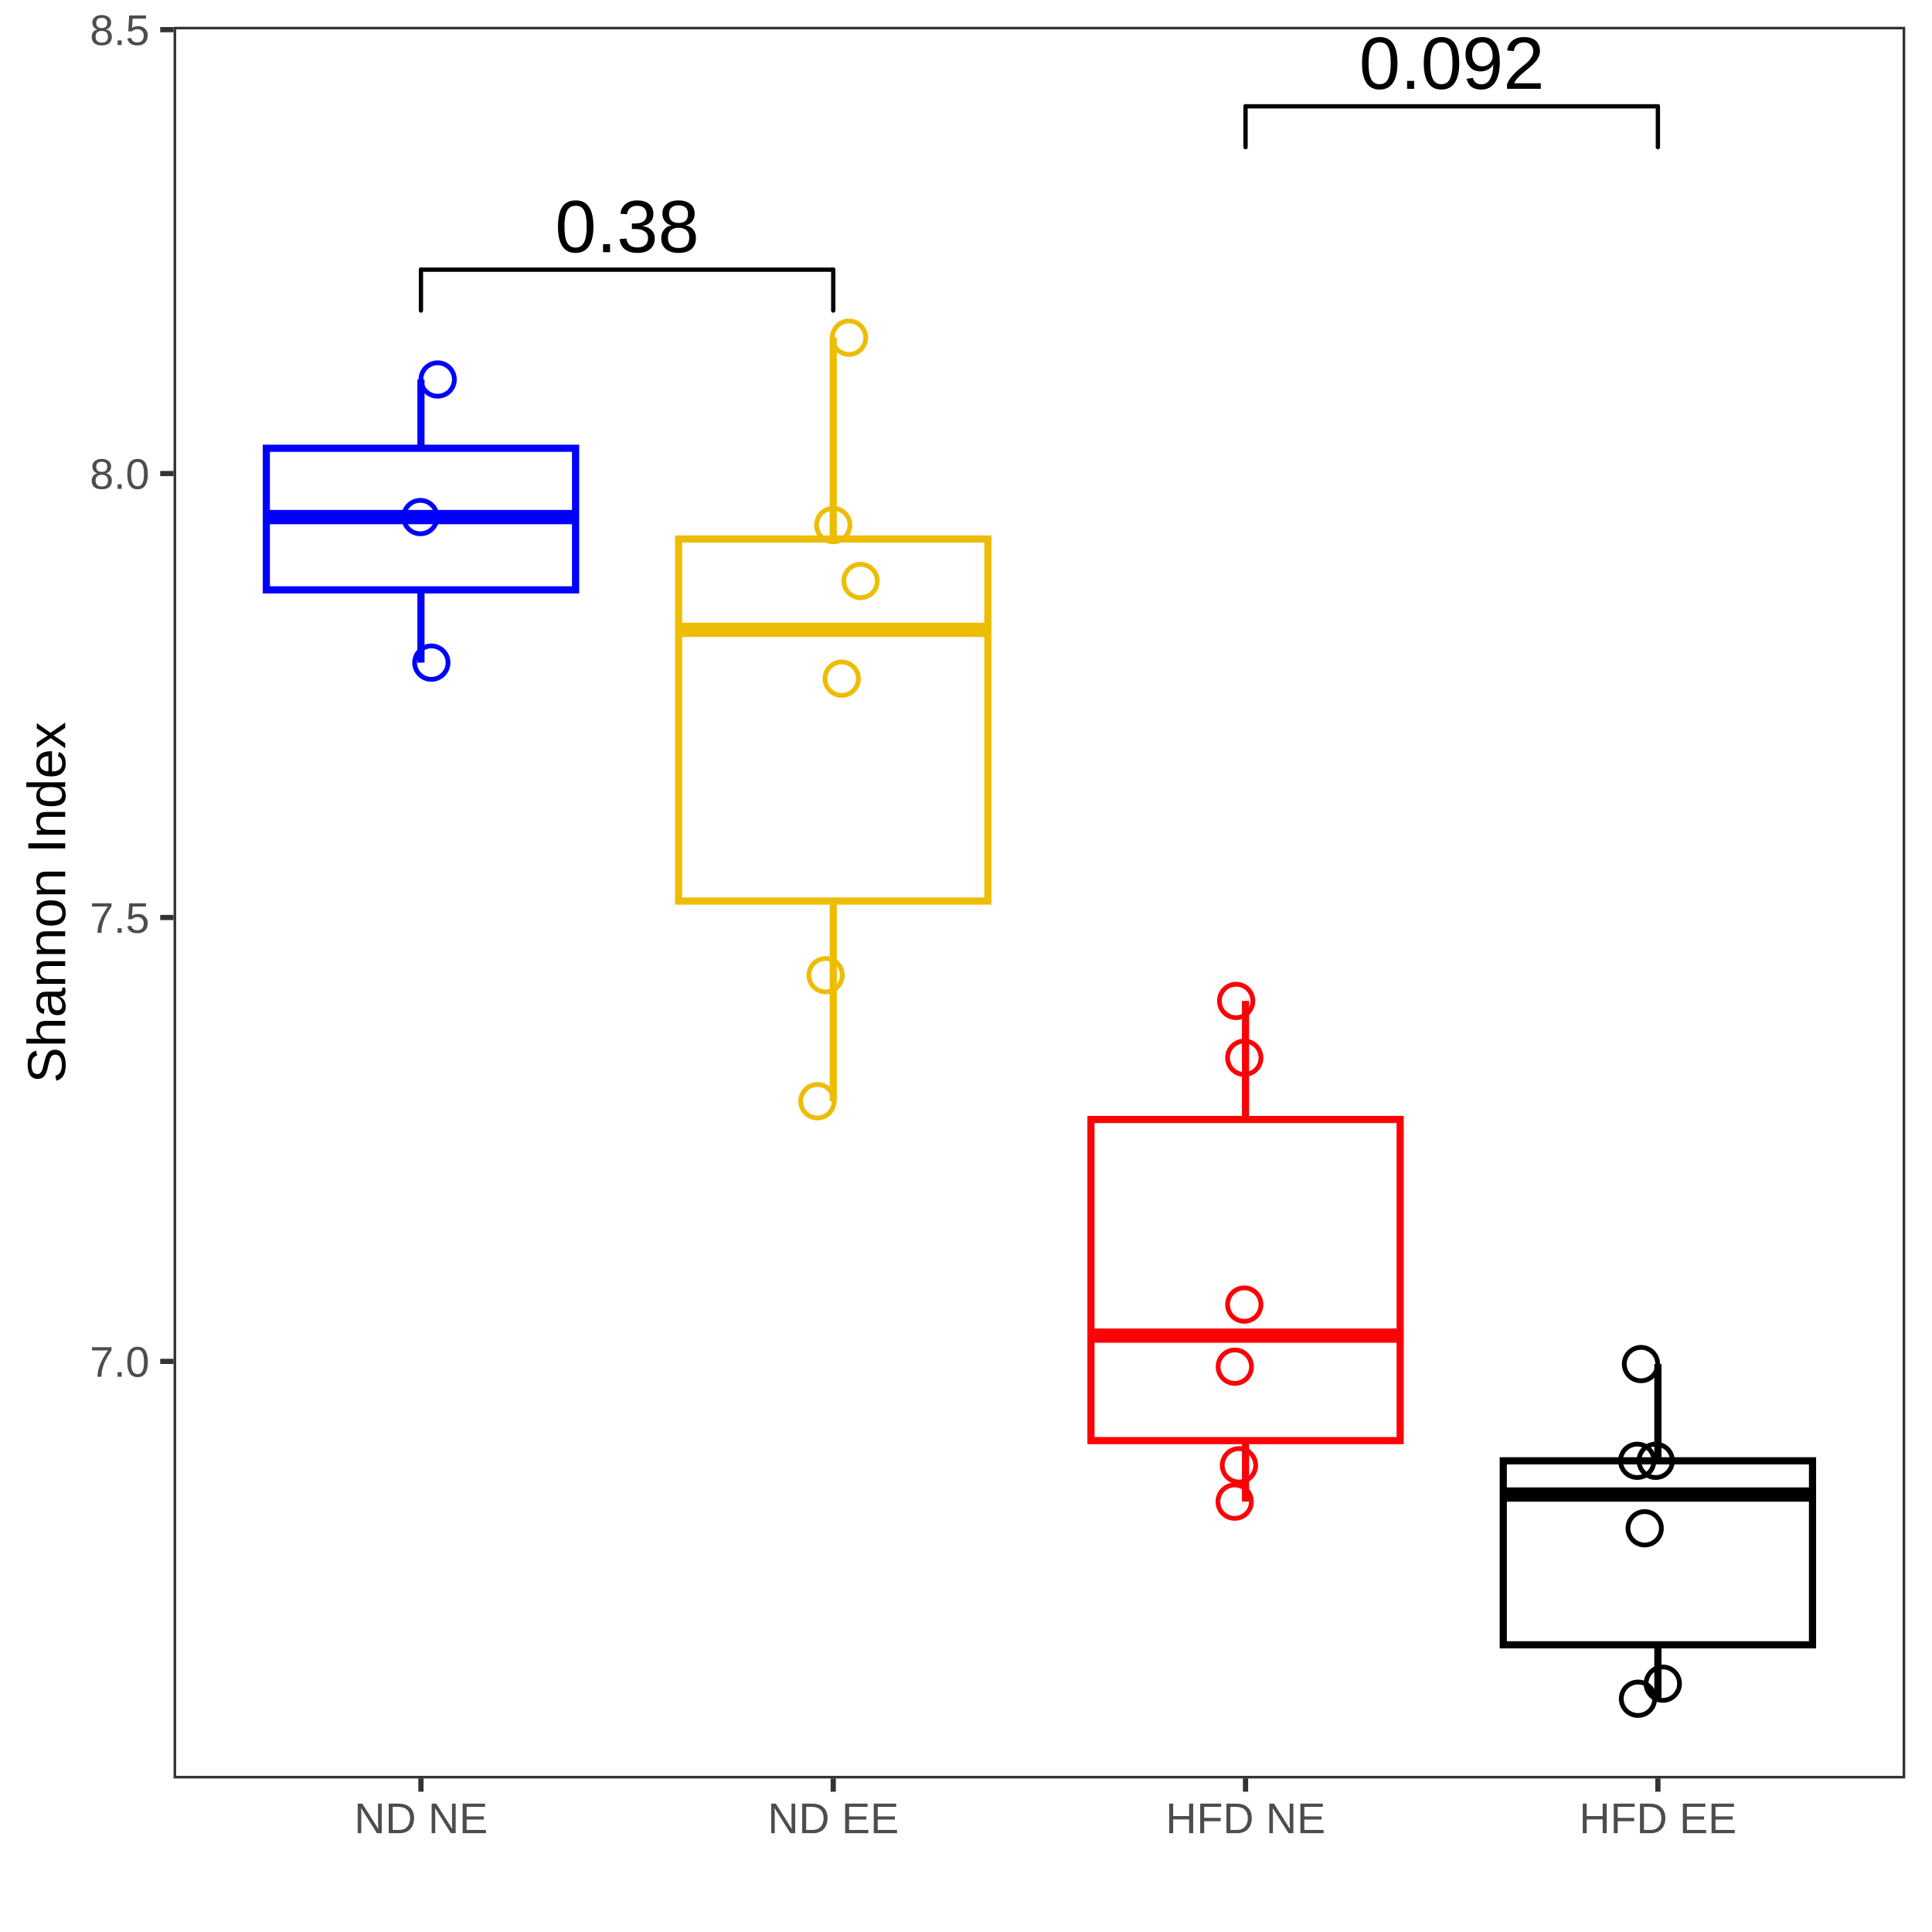
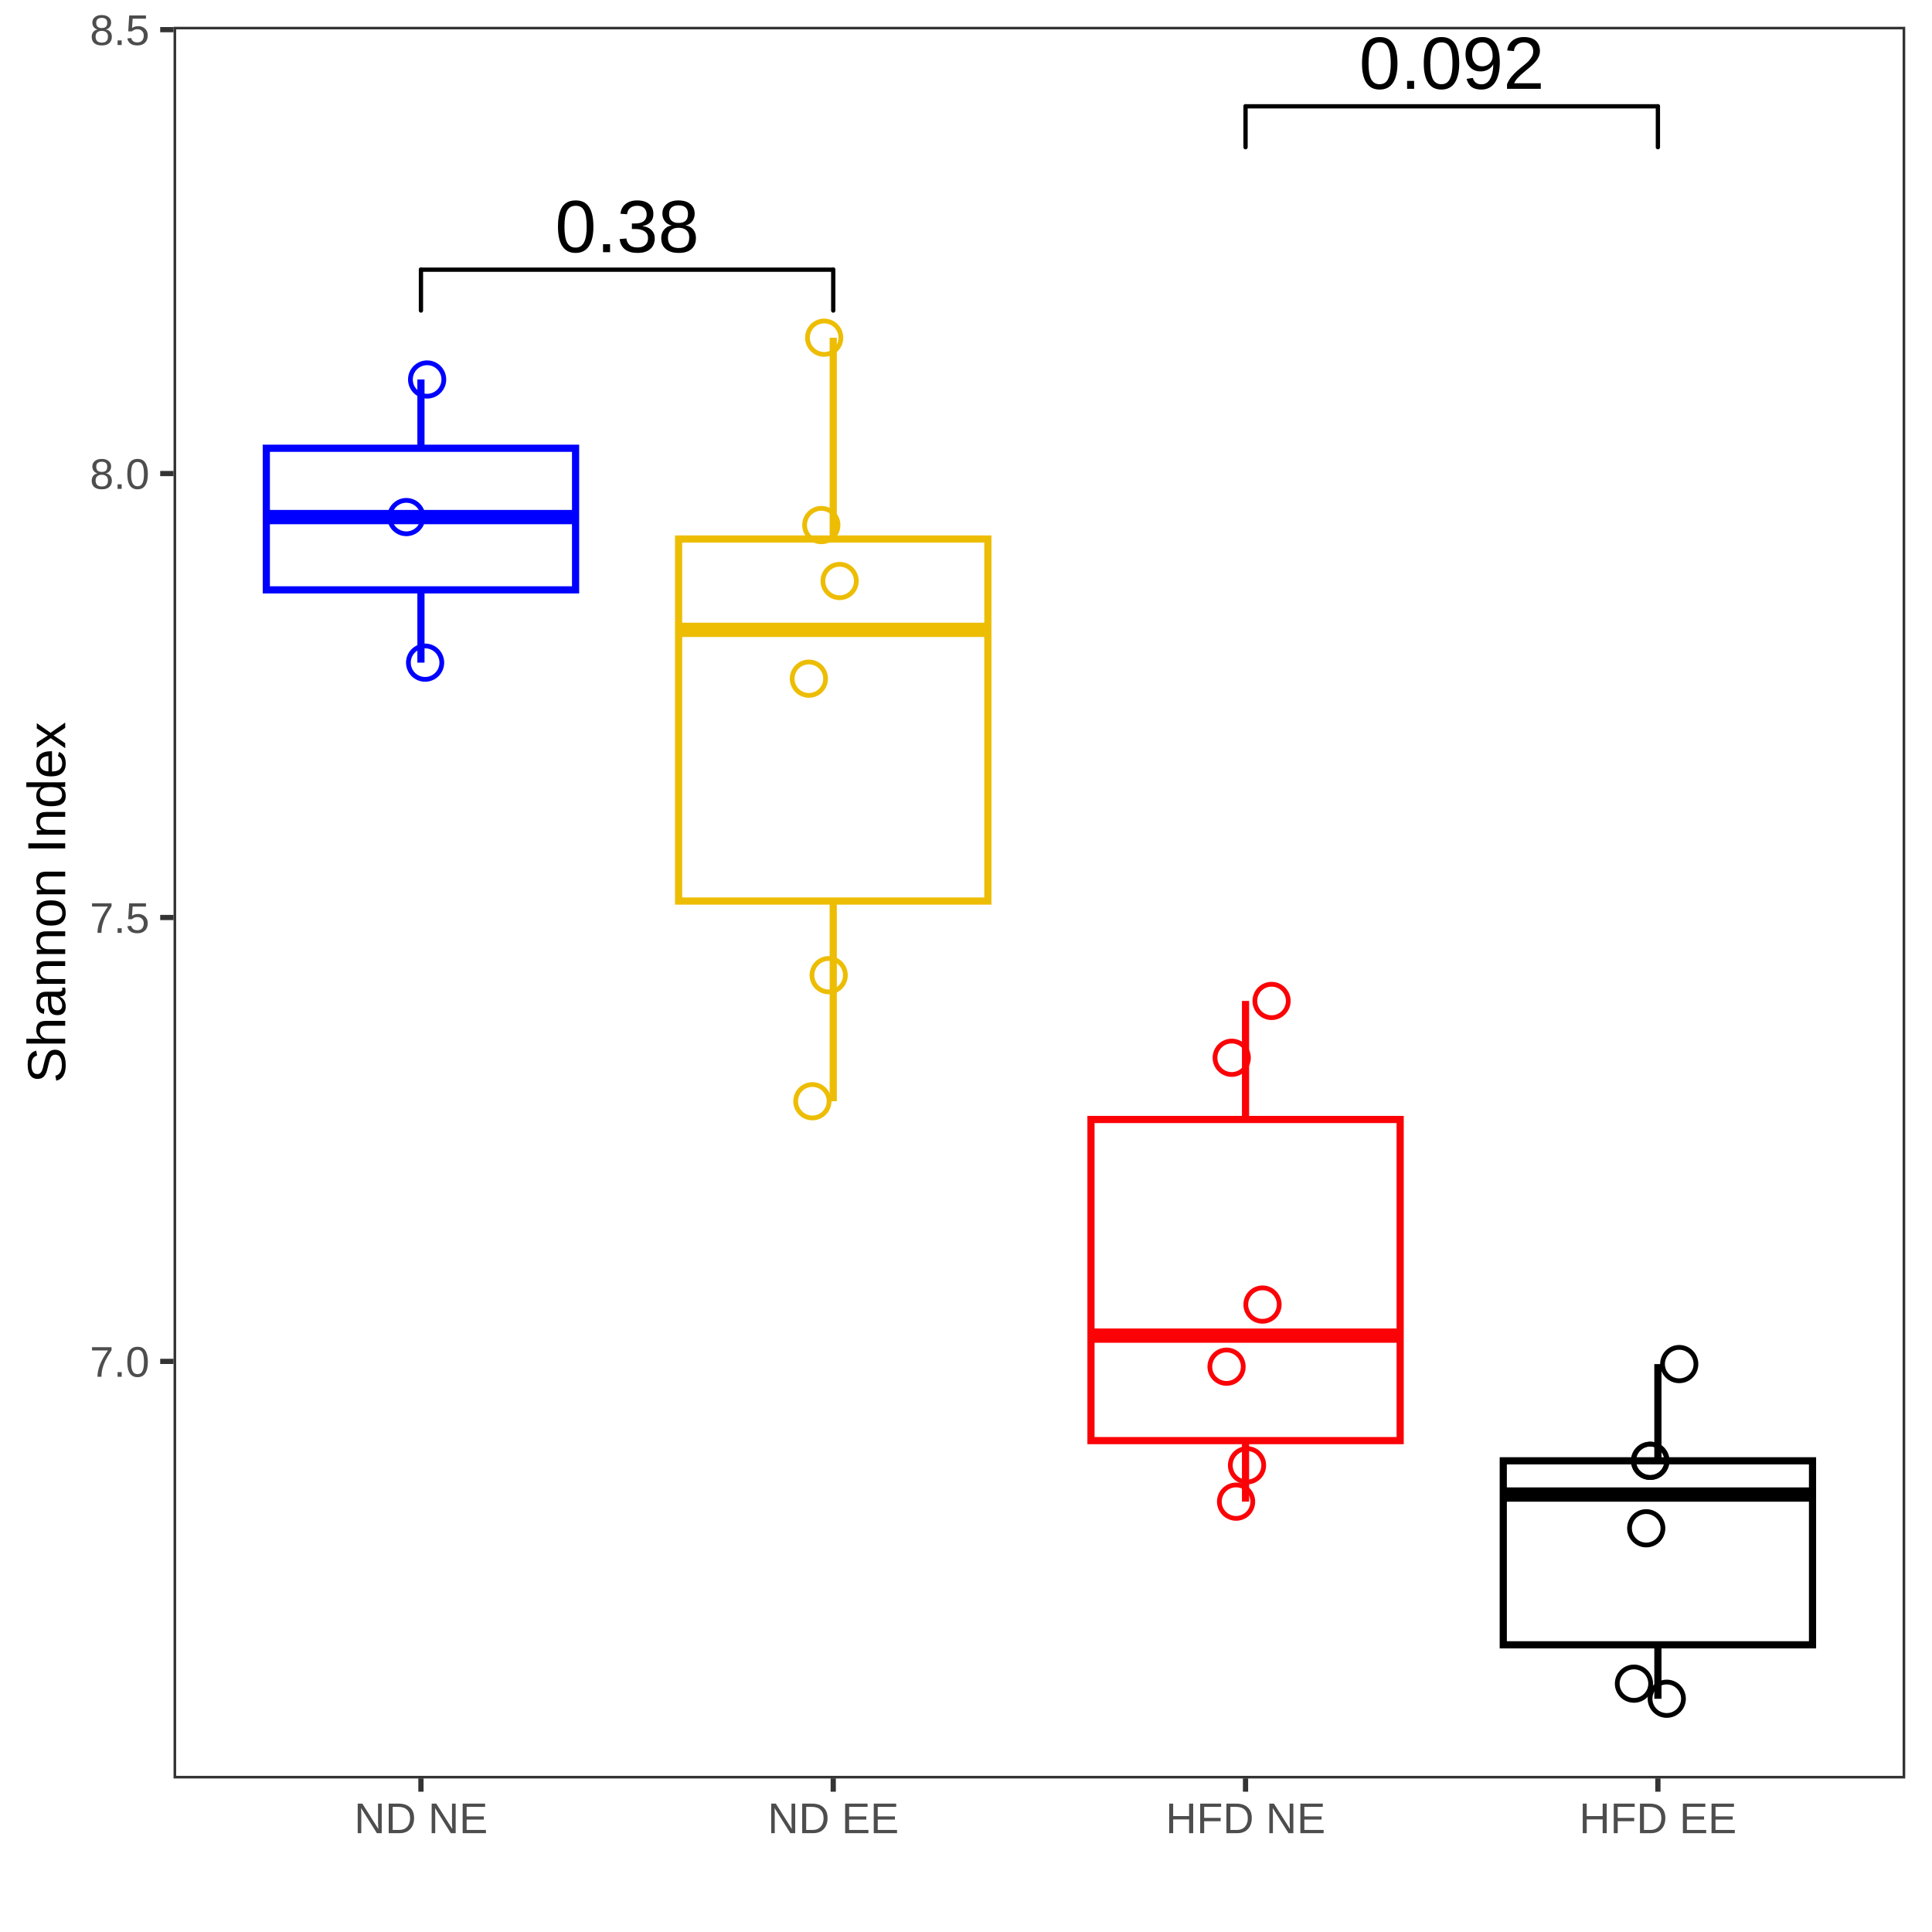
<svg xmlns="http://www.w3.org/2000/svg" class="svglite" width="288.00pt" height="288.00pt" viewBox="0 0 288.00 288.00">
  <defs>
    <style type="text/css">
    .svglite line, .svglite polyline, .svglite polygon, .svglite path, .svglite rect, .svglite circle {
      fill: none;
      stroke: #000000;
      stroke-linecap: round;
      stroke-linejoin: round;
      stroke-miterlimit: 10.00;
    }
    .svglite text {
      white-space: pre;
    }
  </style>
  </defs>
  <rect width="100%" height="100%" style="stroke: none; fill: #FFFFFF;" />
  <defs>
    <clipPath id="cpMC4wMHwyODguMDB8MC4wMHwyODguMDA=">
      <rect x="0.00" y="0.00" width="288.00" height="288.00" />
    </clipPath>
  </defs>
  <g clip-path="url(#cpMC4wMHwyODguMDB8MC4wMHwyODguMDA=)">
    <rect x="0" y="0.00" width="288.00" height="288.00" style="stroke-width: 0.78; stroke: #FFFFFF; fill: #FFFFFF;" />
  </g>
  <defs>
    <clipPath id="cpMjUuODd8Mjg0LjAxfDMuOTl8MjY1LjEw">
      <rect x="25.87" y="3.99" width="258.14" height="261.12" />
    </clipPath>
  </defs>
  <g clip-path="url(#cpMjUuODd8Mjg0LjAxfDMuOTl8MjY1LjEw)">
    <rect x="25.87" y="3.99" width="258.14" height="261.12" style="stroke-width: 0.78; stroke: none; fill: #FFFFFF;" />
    <line x1="62.75" y1="66.82" x2="62.75" y2="56.57" style="stroke-width: 1.07; stroke: #0000FF; stroke-linecap: butt;" />
    <line x1="62.75" y1="87.93" x2="62.75" y2="98.78" style="stroke-width: 1.07; stroke: #0000FF; stroke-linecap: butt;" />
    <polygon points="39.70,66.82 39.70,87.93 85.80,87.93 85.80,66.82 39.70,66.82 " style="stroke-width: 1.07; stroke: #0000FF; stroke-linecap: butt; stroke-linejoin: miter; fill: #FFFFFF;" />
    <line x1="39.70" y1="77.08" x2="85.80" y2="77.08" style="stroke-width: 2.13; stroke: #0000FF; stroke-linecap: butt; stroke-linejoin: miter;" />
    <line x1="124.21" y1="80.35" x2="124.21" y2="50.34" style="stroke-width: 1.07; stroke: #EDBD04; stroke-linecap: butt;" />
    <line x1="124.21" y1="134.32" x2="124.21" y2="164.16" style="stroke-width: 1.07; stroke: #EDBD04; stroke-linecap: butt;" />
    <polygon points="101.16,80.35 101.16,134.32 147.26,134.32 147.26,80.35 101.16,80.35 " style="stroke-width: 1.07; stroke: #EDBD04; stroke-linecap: butt; stroke-linejoin: miter; fill: #FFFFFF;" />
    <line x1="101.16" y1="93.89" x2="147.26" y2="93.89" style="stroke-width: 2.13; stroke: #EDBD04; stroke-linecap: butt; stroke-linejoin: miter;" />
    <line x1="185.67" y1="166.88" x2="185.67" y2="149.21" style="stroke-width: 1.07; stroke: #FB0207; stroke-linecap: butt;" />
    <line x1="185.67" y1="214.75" x2="185.67" y2="223.85" style="stroke-width: 1.07; stroke: #FB0207; stroke-linecap: butt;" />
    <polygon points="162.63,166.88 162.63,214.75 208.72,214.75 208.72,166.88 162.63,166.88 " style="stroke-width: 1.07; stroke: #FB0207; stroke-linecap: butt; stroke-linejoin: miter; fill: #FFFFFF;" />
    <line x1="162.63" y1="199.10" x2="208.72" y2="199.10" style="stroke-width: 2.13; stroke: #FB0207; stroke-linecap: butt; stroke-linejoin: miter;" />
    <line x1="247.14" y1="217.76" x2="247.14" y2="203.34" style="stroke-width: 1.07; stroke-linecap: butt;" />
    <line x1="247.14" y1="245.19" x2="247.14" y2="253.23" style="stroke-width: 1.07; stroke-linecap: butt;" />
    <polygon points="224.09,217.76 224.09,245.19 270.19,245.19 270.19,217.76 224.09,217.76 " style="stroke-width: 1.07; stroke-linecap: butt; stroke-linejoin: miter; fill: #FFFFFF;" />
    <line x1="224.09" y1="222.79" x2="270.19" y2="222.79" style="stroke-width: 2.13; stroke-linecap: butt; stroke-linejoin: miter;" />
-     <circle cx="246.81" cy="217.76" r="2.49" style="stroke-width: 0.71;" />
-     <circle cx="244.62" cy="203.34" r="2.49" style="stroke-width: 0.71;" />
-     <circle cx="123.07" cy="145.37" r="2.49" style="stroke-width: 0.71; stroke: #EDBD04;" />
-     <circle cx="184.27" cy="149.21" r="2.49" style="stroke-width: 0.71; stroke: #FB0207;" />
-     <circle cx="244.17" cy="253.23" r="2.49" style="stroke-width: 0.71;" />
-     <circle cx="126.56" cy="50.34" r="2.49" style="stroke-width: 0.71; stroke: #EDBD04;" />
-     <circle cx="121.85" cy="164.16" r="2.49" style="stroke-width: 0.71; stroke: #EDBD04;" />
-     <circle cx="247.87" cy="250.98" r="2.49" style="stroke-width: 0.71;" />
-     <circle cx="124.21" cy="78.27" r="2.49" style="stroke-width: 0.71; stroke: #EDBD04;" />
-     <circle cx="245.17" cy="227.82" r="2.49" style="stroke-width: 0.71;" />
-     <circle cx="185.48" cy="194.47" r="2.49" style="stroke-width: 0.71; stroke: #FB0207;" />
-     <circle cx="128.28" cy="86.61" r="2.49" style="stroke-width: 0.71; stroke: #EDBD04;" />
-     <circle cx="184.05" cy="223.85" r="2.49" style="stroke-width: 0.71; stroke: #FB0207;" />
-     <circle cx="62.66" cy="77.08" r="2.49" style="stroke-width: 0.71; stroke: #0000FF;" />
-     <circle cx="184.69" cy="218.43" r="2.49" style="stroke-width: 0.71; stroke: #FB0207;" />
-     <circle cx="64.30" cy="98.78" r="2.49" style="stroke-width: 0.71; stroke: #0000FF;" />
-     <circle cx="65.24" cy="56.57" r="2.49" style="stroke-width: 0.71; stroke: #0000FF;" />
-     <circle cx="185.48" cy="157.68" r="2.49" style="stroke-width: 0.71; stroke: #FB0207;" />
-     <circle cx="184.07" cy="203.73" r="2.49" style="stroke-width: 0.71; stroke: #FB0207;" />
-     <circle cx="244.06" cy="217.76" r="2.49" style="stroke-width: 0.71;" />
-     <circle cx="125.47" cy="101.17" r="2.49" style="stroke-width: 0.71; stroke: #EDBD04;" />
+     <circle cx="246.03" cy="217.76" r="2.49" style="stroke-width: 0.71;" />
+     <circle cx="250.32" cy="203.34" r="2.49" style="stroke-width: 0.71;" />
+     <circle cx="123.53" cy="145.37" r="2.49" style="stroke-width: 0.71; stroke: #EDBD04;" />
+     <circle cx="189.55" cy="149.21" r="2.49" style="stroke-width: 0.71; stroke: #FB0207;" />
+     <circle cx="248.46" cy="253.23" r="2.49" style="stroke-width: 0.71;" />
+     <circle cx="122.86" cy="50.34" r="2.49" style="stroke-width: 0.71; stroke: #EDBD04;" />
+     <circle cx="121.10" cy="164.16" r="2.49" style="stroke-width: 0.71; stroke: #EDBD04;" />
+     <circle cx="243.57" cy="250.98" r="2.49" style="stroke-width: 0.71;" />
+     <circle cx="122.43" cy="78.27" r="2.49" style="stroke-width: 0.71; stroke: #EDBD04;" />
+     <circle cx="245.40" cy="227.82" r="2.49" style="stroke-width: 0.71;" />
+     <circle cx="188.20" cy="194.47" r="2.49" style="stroke-width: 0.71; stroke: #FB0207;" />
+     <circle cx="125.16" cy="86.61" r="2.49" style="stroke-width: 0.71; stroke: #EDBD04;" />
+     <circle cx="184.26" cy="223.85" r="2.49" style="stroke-width: 0.71; stroke: #FB0207;" />
+     <circle cx="60.57" cy="77.08" r="2.49" style="stroke-width: 0.71; stroke: #0000FF;" />
+     <circle cx="185.89" cy="218.43" r="2.49" style="stroke-width: 0.71; stroke: #FB0207;" />
+     <circle cx="63.37" cy="98.78" r="2.49" style="stroke-width: 0.71; stroke: #0000FF;" />
+     <circle cx="63.67" cy="56.57" r="2.49" style="stroke-width: 0.71; stroke: #0000FF;" />
+     <circle cx="183.61" cy="157.68" r="2.49" style="stroke-width: 0.71; stroke: #FB0207;" />
+     <circle cx="182.84" cy="203.73" r="2.49" style="stroke-width: 0.71; stroke: #FB0207;" />
+     <circle cx="245.96" cy="217.76" r="2.49" style="stroke-width: 0.71;" />
+     <circle cx="120.58" cy="101.17" r="2.49" style="stroke-width: 0.71; stroke: #EDBD04;" />
    <text x="216.41" y="13.24" text-anchor="middle" style="font-size: 11.04px; font-family: &quot;Arial&quot;;" textLength="27.60px" lengthAdjust="spacingAndGlyphs">0.092</text>
    <line x1="247.14" y1="21.94" x2="247.14" y2="15.85" style="stroke-width: 0.64;" />
    <line x1="247.14" y1="15.85" x2="185.67" y2="15.85" style="stroke-width: 0.64;" />
    <line x1="185.67" y1="15.85" x2="185.67" y2="21.94" style="stroke-width: 0.64;" />
    <text x="93.48" y="37.59" text-anchor="middle" style="font-size: 11.04px; font-family: &quot;Arial&quot;;" textLength="21.47px" lengthAdjust="spacingAndGlyphs">0.38</text>
    <line x1="124.21" y1="46.29" x2="124.21" y2="40.20" style="stroke-width: 0.64;" />
    <line x1="124.21" y1="40.20" x2="62.75" y2="40.20" style="stroke-width: 0.64;" />
    <line x1="62.75" y1="40.20" x2="62.75" y2="46.29" style="stroke-width: 0.64;" />
    <rect x="25.87" y="3.99" width="258.14" height="261.12" style="stroke-width: 0.78; stroke: #333333;" />
  </g>
  <g clip-path="url(#cpMC4wMHwyODguMDB8MC4wMHwyODguMDA=)">
    <text x="22.29" y="205.23" text-anchor="end" style="font-size: 6.40px;fill: #4D4D4D; font-family: &quot;Arial&quot;;" textLength="8.89px" lengthAdjust="spacingAndGlyphs">7.0</text>
    <text x="22.29" y="139.06" text-anchor="end" style="font-size: 6.40px;fill: #4D4D4D; font-family: &quot;Arial&quot;;" textLength="8.89px" lengthAdjust="spacingAndGlyphs">7.5</text>
    <text x="22.29" y="72.88" text-anchor="end" style="font-size: 6.40px;fill: #4D4D4D; font-family: &quot;Arial&quot;;" textLength="8.89px" lengthAdjust="spacingAndGlyphs">8.0</text>
    <text x="22.29" y="6.71" text-anchor="end" style="font-size: 6.40px;fill: #4D4D4D; font-family: &quot;Arial&quot;;" textLength="8.89px" lengthAdjust="spacingAndGlyphs">8.5</text>
    <polyline points="23.88,202.94 25.87,202.94 " style="stroke-width: 0.78; stroke: #333333; stroke-linecap: butt;" />
    <polyline points="23.88,136.77 25.87,136.77 " style="stroke-width: 0.78; stroke: #333333; stroke-linecap: butt;" />
    <polyline points="23.88,70.59 25.87,70.59 " style="stroke-width: 0.78; stroke: #333333; stroke-linecap: butt;" />
    <polyline points="23.88,4.42 25.87,4.42 " style="stroke-width: 0.78; stroke: #333333; stroke-linecap: butt;" />
    <polyline points="62.75,267.09 62.75,265.10 " style="stroke-width: 0.78; stroke: #333333; stroke-linecap: butt;" />
    <polyline points="124.21,267.09 124.21,265.10 " style="stroke-width: 0.78; stroke: #333333; stroke-linecap: butt;" />
    <polyline points="185.67,267.09 185.67,265.10 " style="stroke-width: 0.78; stroke: #333333; stroke-linecap: butt;" />
    <polyline points="247.14,267.09 247.14,265.10 " style="stroke-width: 0.78; stroke: #333333; stroke-linecap: butt;" />
    <text x="62.75" y="273.27" text-anchor="middle" style="font-size: 6.40px;fill: #4D4D4D; font-family: &quot;Arial&quot;;" textLength="19.89px" lengthAdjust="spacingAndGlyphs">ND NE</text>
    <text x="124.21" y="273.27" text-anchor="middle" style="font-size: 6.40px;fill: #4D4D4D; font-family: &quot;Arial&quot;;" textLength="19.53px" lengthAdjust="spacingAndGlyphs">ND EE</text>
    <text x="185.67" y="273.27" text-anchor="middle" style="font-size: 6.40px;fill: #4D4D4D; font-family: &quot;Arial&quot;;" textLength="23.79px" lengthAdjust="spacingAndGlyphs">HFD NE</text>
    <text x="247.14" y="273.27" text-anchor="middle" style="font-size: 6.40px;fill: #4D4D4D; font-family: &quot;Arial&quot;;" textLength="23.44px" lengthAdjust="spacingAndGlyphs">HFD EE</text>
    <text transform="translate(9.72,134.54) rotate(-90)" text-anchor="middle" style="font-size: 8.00px; font-family: &quot;Arial&quot;;" textLength="53.83px" lengthAdjust="spacingAndGlyphs">Shannon Index</text>
  </g>
</svg>
